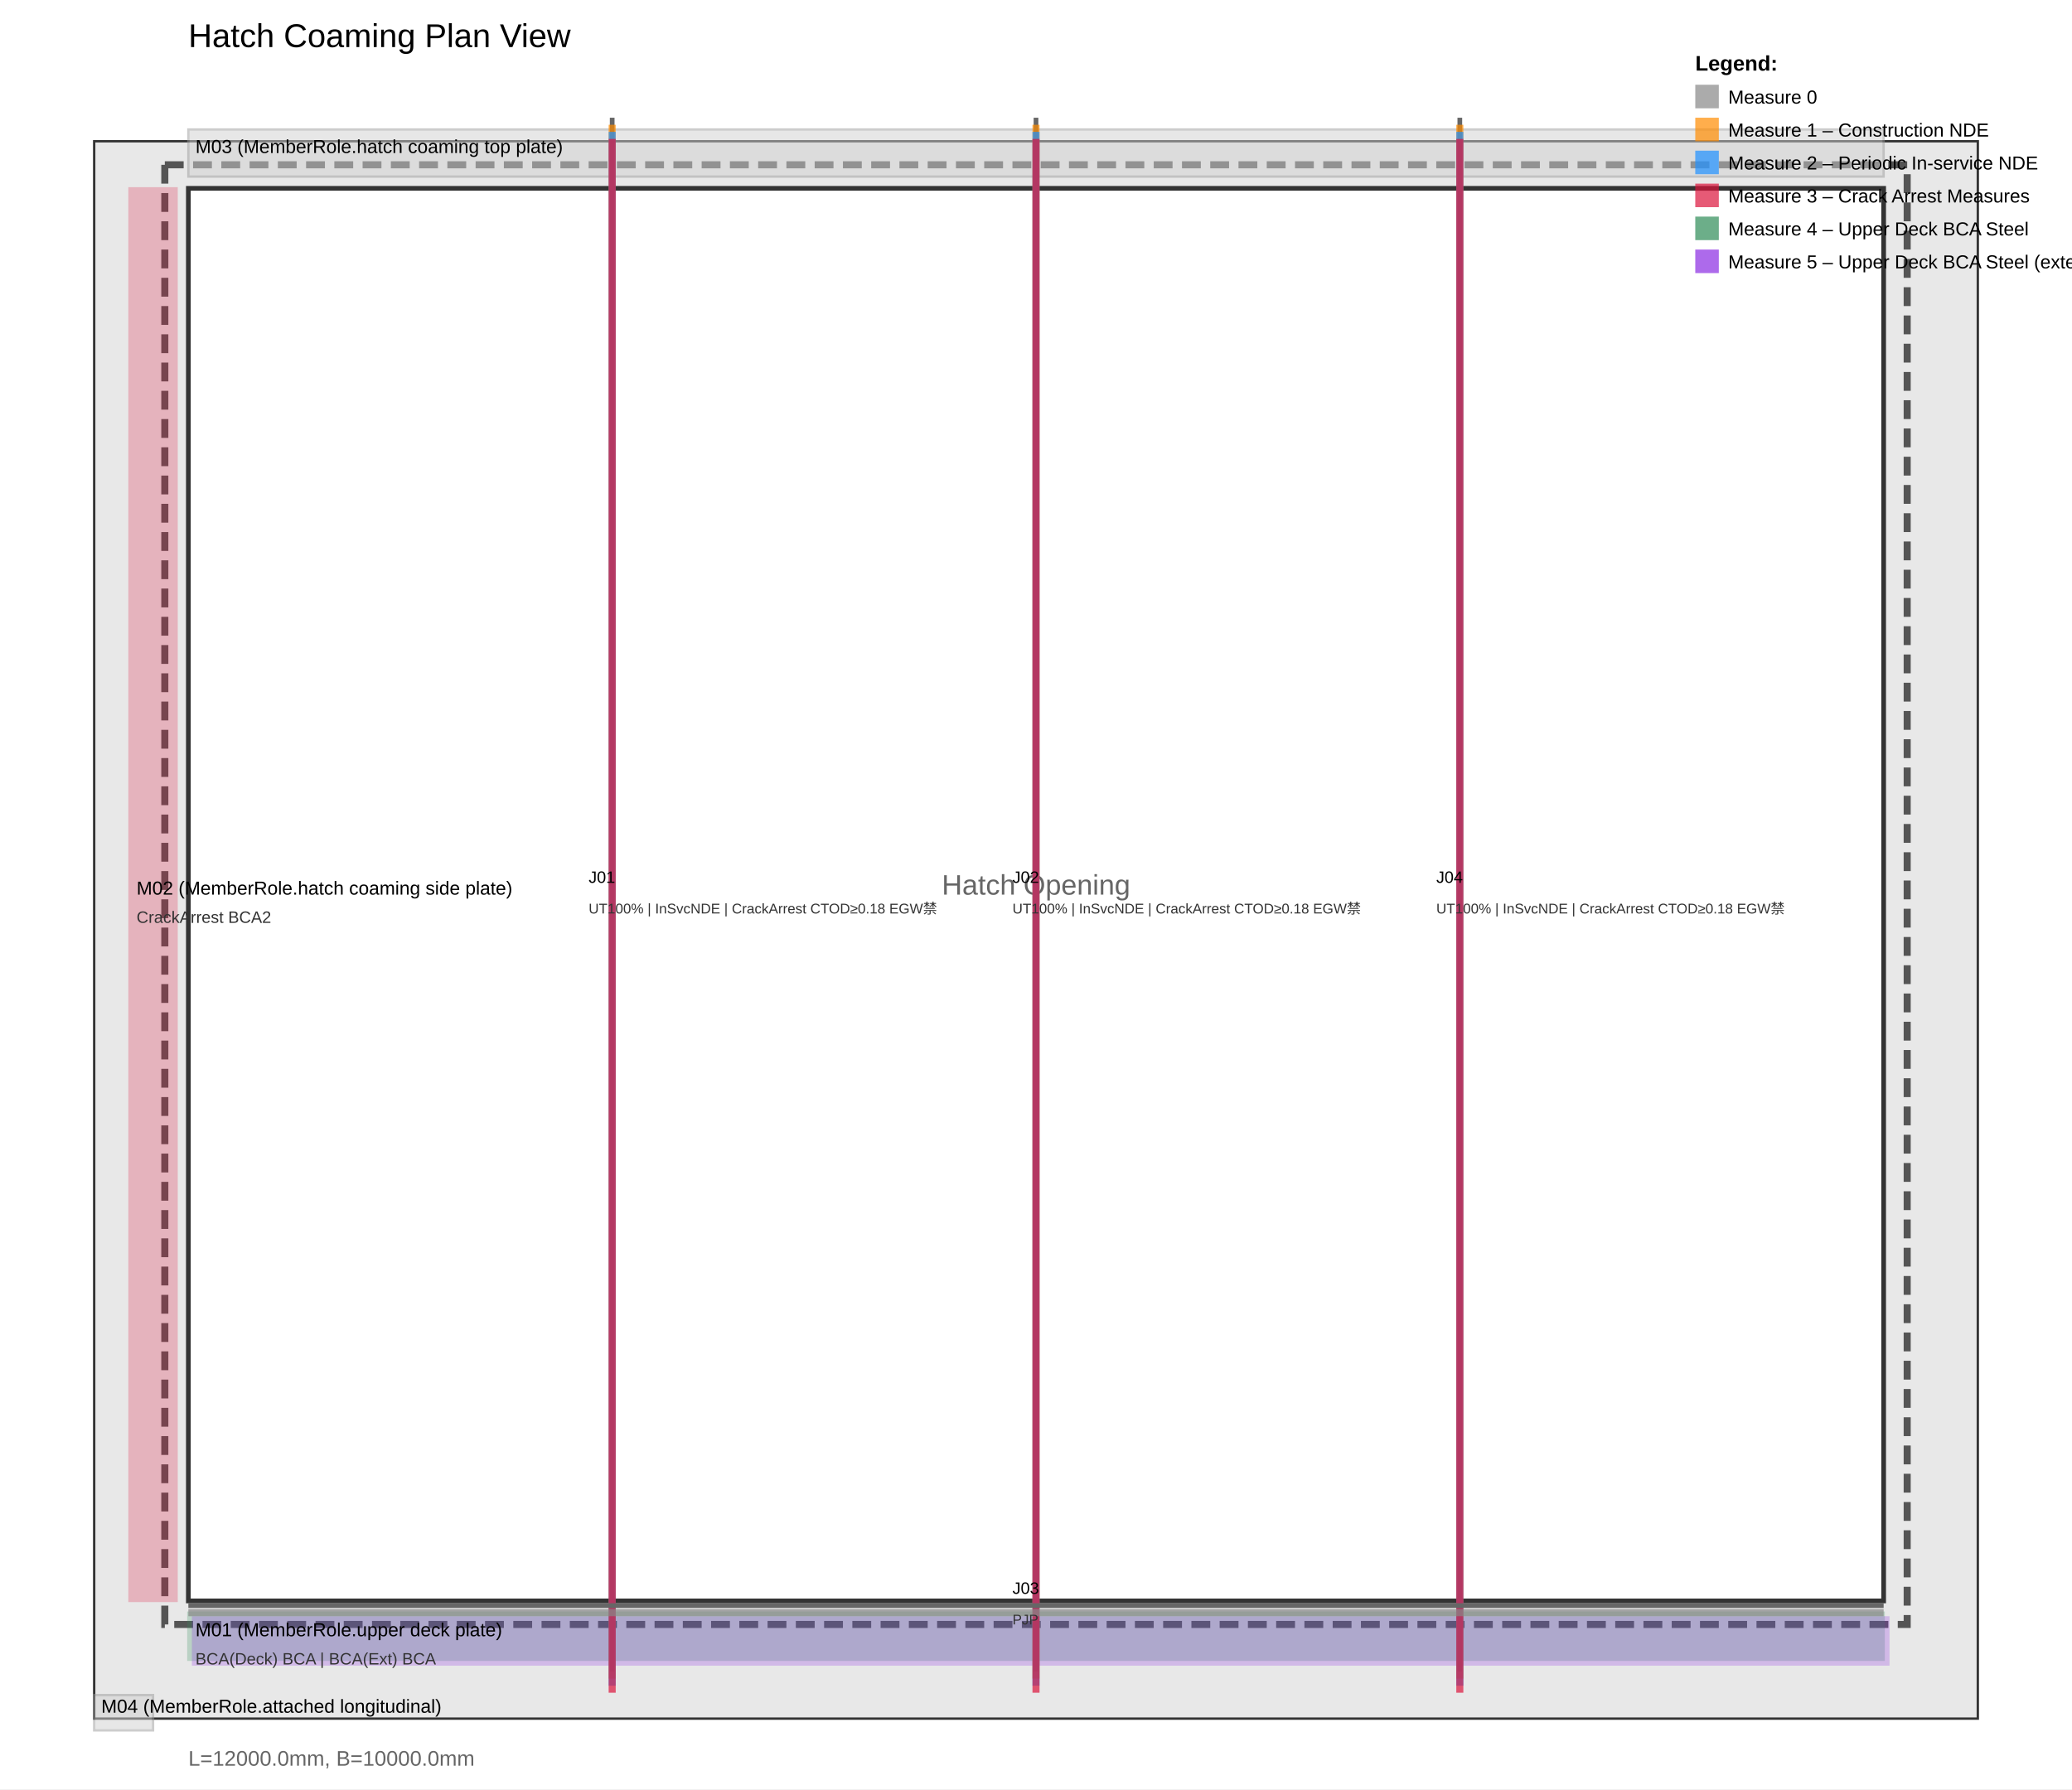
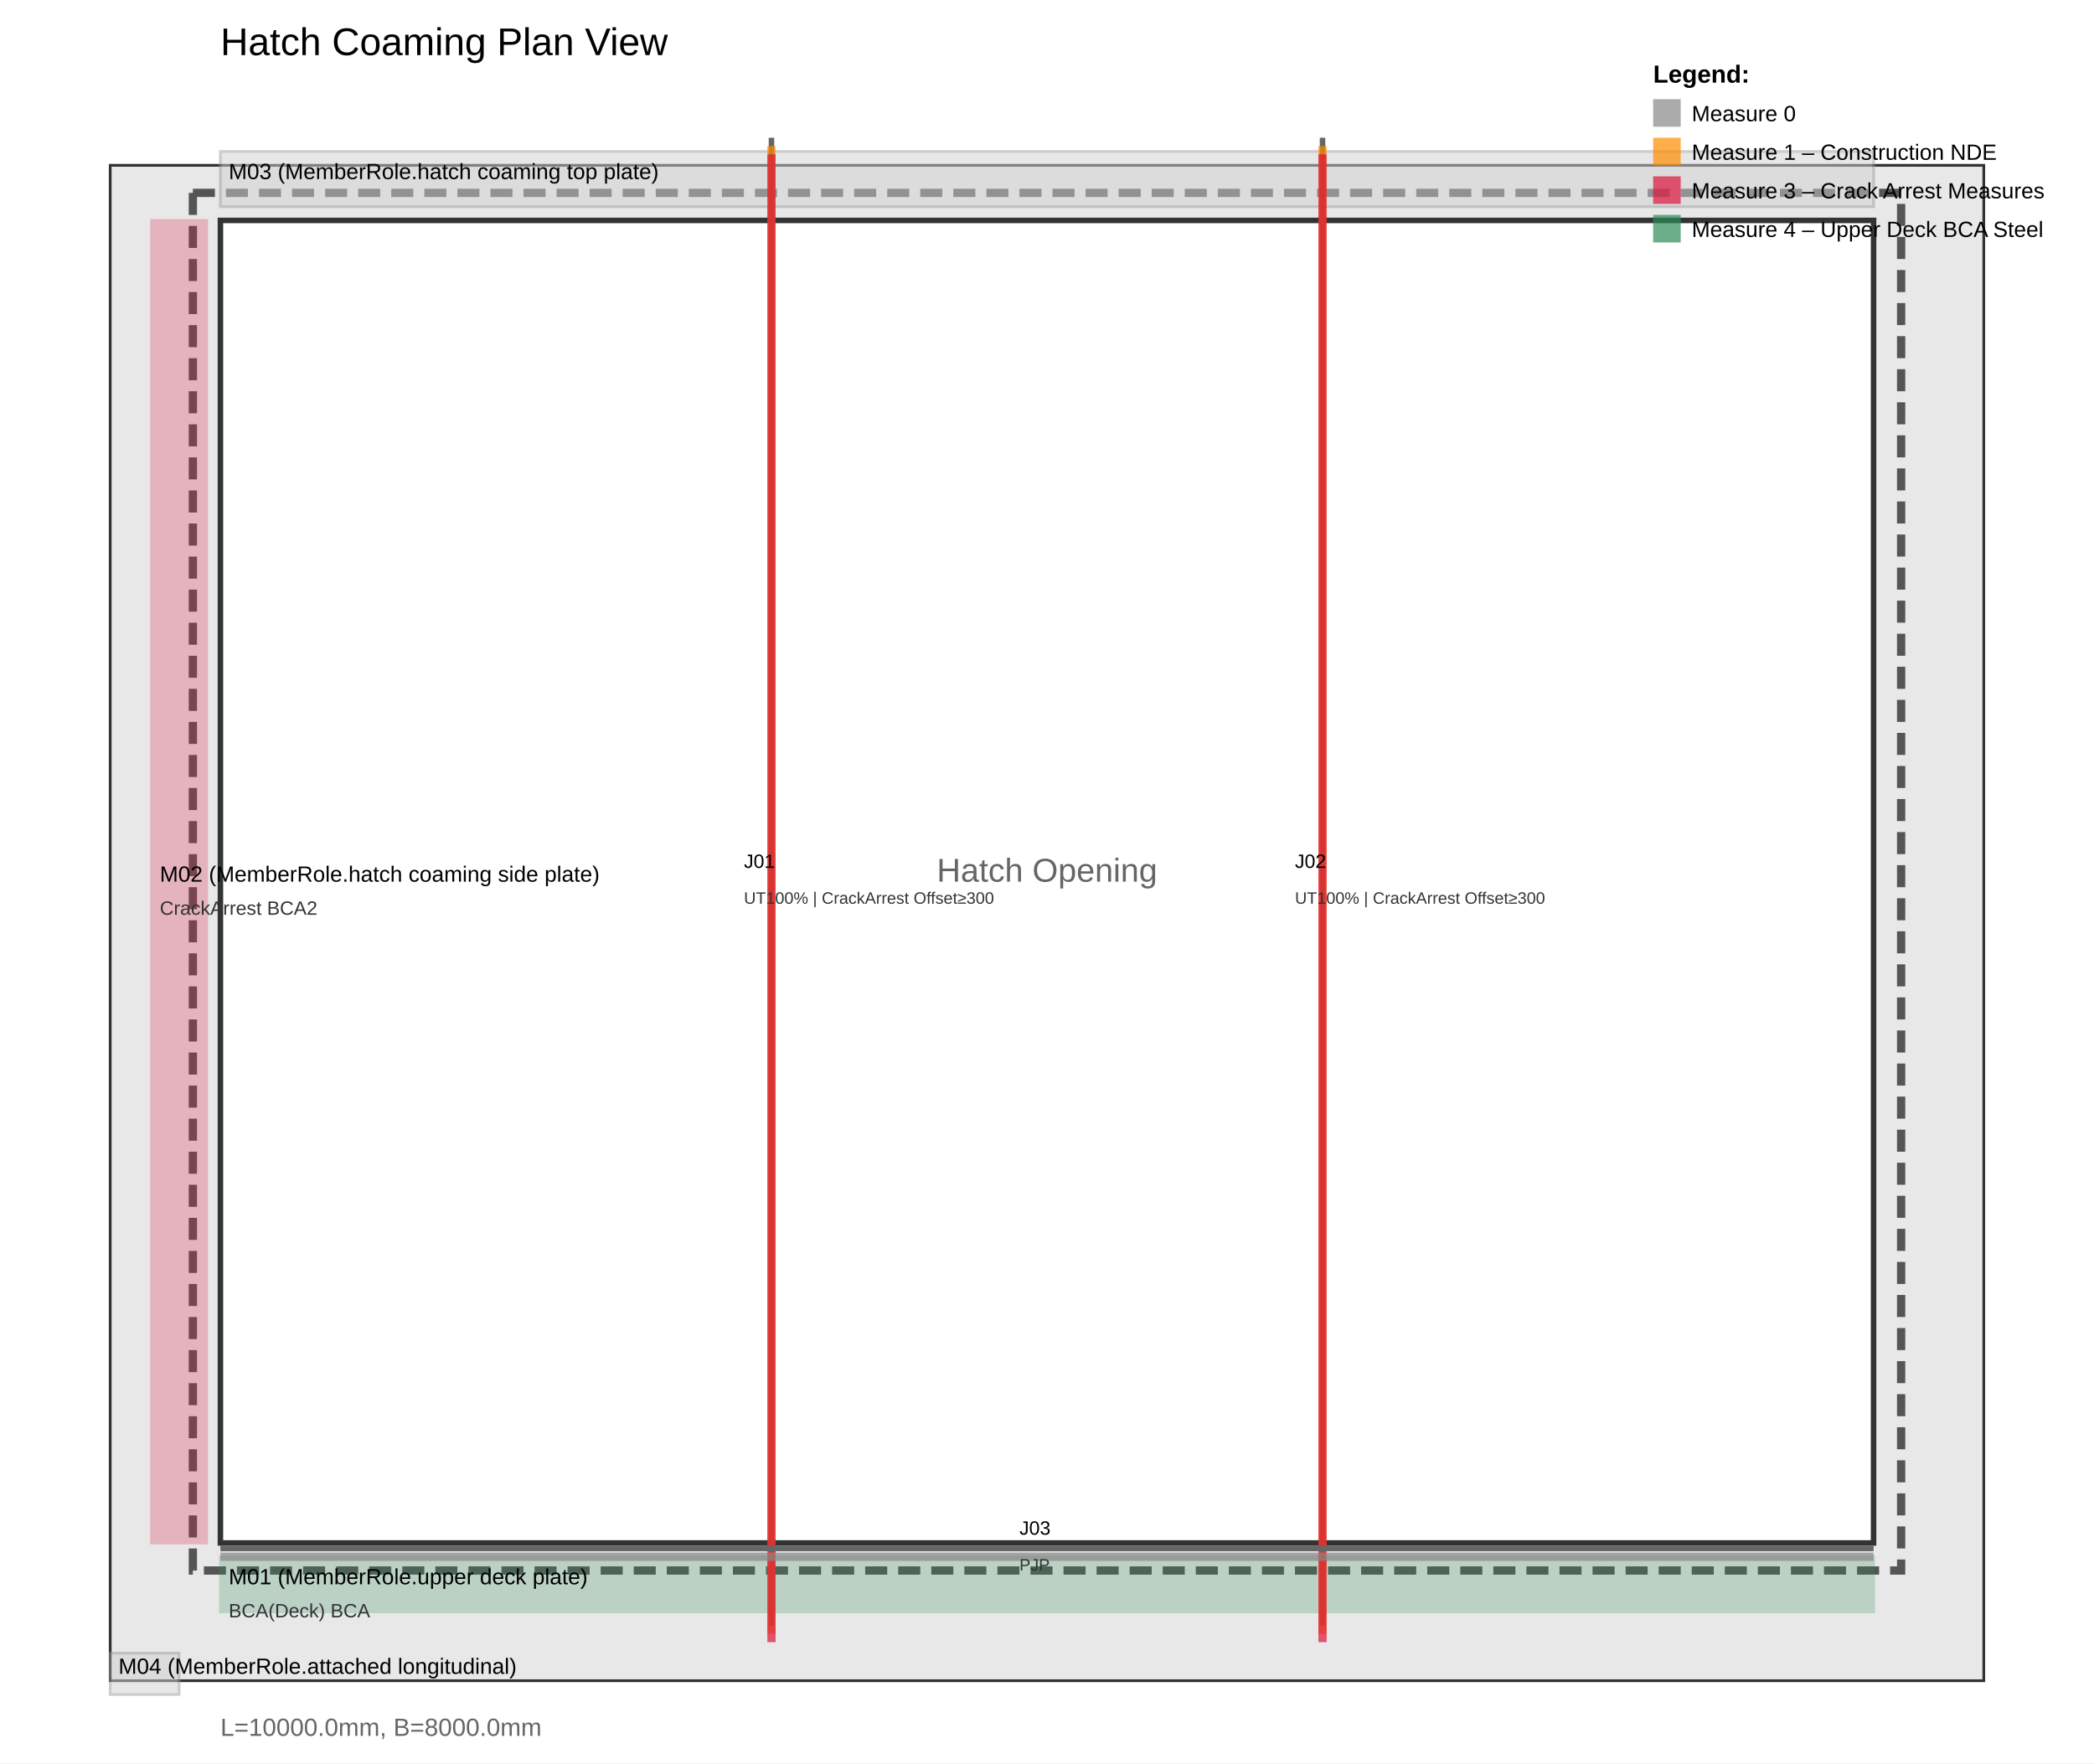
- <svg xmlns="http://www.w3.org/2000/svg" baseProfile="full" height="760.0px" version="1.1" viewBox="0,0,880.0,760.0" width="880.0px">
+ <svg xmlns="http://www.w3.org/2000/svg" baseProfile="full" height="640.0px" version="1.1" viewBox="0,0,760.0,640.0" width="760.0px">
  <defs />
-   <rect fill="white" height="760.0" width="880.0" x="0" y="0" />
+   <rect fill="white" height="640.0" width="760.0" x="0" y="0" />
  <text fill="black" font-family="Arial" font-size="14px" x="80" y="20">Hatch Coaming Plan View</text>
-   <rect fill="#E8E8E8" height="670.0" stroke="#333" stroke-width="1" width="800.0" x="40.0" y="60.0" />
-   <rect fill="white" height="600.0" stroke="#333" stroke-width="2" width="720.0" x="80" y="80" />
-   <text fill="#666" font-family="Arial" font-size="12px" x="400.0" y="380.0">Hatch Opening</text>
-   <rect fill="none" height="620.0" stroke="#555" stroke-dasharray="8,4" stroke-width="3" width="740.0" x="70" y="70" />
-   <rect fill="#2E8B57" height="20" opacity="0.25" stroke="#2E8B57" stroke-width="1" width="720.0" x="80" y="685.0" />
-   <rect fill="#8A2BE2" height="20" opacity="0.25" stroke="#8A2BE2" stroke-width="1" width="720.0" x="82" y="687.0" />
-   <text fill="black" font-family="Arial" font-size="8px" x="83" y="695.0">M01 (MemberRole.upper deck plate)</text>
-   <text fill="#333" font-family="Arial" font-size="7px" x="83" y="707.0">BCA(Deck) BCA | BCA(Ext) BCA</text>
-   <rect fill="#DC143C" height="600.0" opacity="0.25" stroke="#DC143C" stroke-width="1" width="20" x="55" y="80" />
-   <text fill="black" font-family="Arial" font-size="8px" x="58" y="380.0">M02 (MemberRole.hatch coaming side plate)</text>
-   <text fill="#333" font-family="Arial" font-size="7px" x="58" y="392.0">CrackArrest BCA2</text>
-   <rect fill="#D0D0D0" height="20" opacity="0.5" stroke="#999" stroke-width="1" width="720.0" x="80.0" y="55" />
+   <rect fill="#E8E8E8" height="550.0" stroke="#333" stroke-width="1" width="680.0" x="40.0" y="60.0" />
+   <rect fill="white" height="480.0" stroke="#333" stroke-width="2" width="600.0" x="80" y="80" />
+   <text fill="#666" font-family="Arial" font-size="12px" x="340.0" y="320.0">Hatch Opening</text>
+   <rect fill="none" height="500.0" stroke="#555" stroke-dasharray="8,4" stroke-width="3" width="620.0" x="70" y="70" />
+   <rect fill="#2E8B57" height="20" opacity="0.25" stroke="#2E8B57" stroke-width="1" width="600.0" x="80" y="565.0" />
+   <text fill="black" font-family="Arial" font-size="8px" x="83" y="575.0">M01 (MemberRole.upper deck plate)</text>
+   <text fill="#333" font-family="Arial" font-size="7px" x="83" y="587.0">BCA(Deck) BCA</text>
+   <rect fill="#DC143C" height="480.0" opacity="0.25" stroke="#DC143C" stroke-width="1" width="20" x="55" y="80" />
+   <text fill="black" font-family="Arial" font-size="8px" x="58" y="320.0">M02 (MemberRole.hatch coaming side plate)</text>
+   <text fill="#333" font-family="Arial" font-size="7px" x="58" y="332.0">CrackArrest BCA2</text>
+   <rect fill="#D0D0D0" height="20" opacity="0.5" stroke="#999" stroke-width="1" width="600.0" x="80.0" y="55" />
  <text fill="black" font-family="Arial" font-size="8px" x="83.0" y="65.0">M03 (MemberRole.hatch coaming top plate)</text>
-   <rect fill="#D0D0D0" height="15" opacity="0.5" stroke="#999" stroke-width="1" width="25" x="40.0" y="720.0" />
-   <text fill="black" font-family="Arial" font-size="8px" x="43.0" y="727.5">M04 (MemberRole.attached longitudinal)</text>
-   <line stroke="#666" stroke-width="2" x1="260.0" x2="260.0" y1="50" y2="710.0" />
-   <line opacity="0.7" stroke="#FF8C00" stroke-width="3" x1="260.0" x2="260.0" y1="53" y2="713.0" />
-   <line opacity="0.7" stroke="#1E90FF" stroke-width="3" x1="260.0" x2="260.0" y1="56" y2="716.0" />
-   <line opacity="0.7" stroke="#DC143C" stroke-width="3" x1="260.0" x2="260.0" y1="59" y2="719.0" />
-   <text fill="black" font-family="Arial" font-size="7px" x="250.0" y="375.0">J01</text>
-   <text fill="#333" font-family="Arial" font-size="6px" x="250.0" y="388.0">UT100% | InSvcNDE | CrackArrest CTOD≥0.18 EGW禁</text>
-   <line stroke="#666" stroke-width="2" x1="440.0" x2="440.0" y1="50" y2="710.0" />
-   <line opacity="0.7" stroke="#FF8C00" stroke-width="3" x1="440.0" x2="440.0" y1="53" y2="713.0" />
-   <line opacity="0.7" stroke="#1E90FF" stroke-width="3" x1="440.0" x2="440.0" y1="56" y2="716.0" />
-   <line opacity="0.7" stroke="#DC143C" stroke-width="3" x1="440.0" x2="440.0" y1="59" y2="719.0" />
-   <text fill="black" font-family="Arial" font-size="7px" x="430.0" y="375.0">J02</text>
-   <text fill="#333" font-family="Arial" font-size="6px" x="430.0" y="388.0">UT100% | InSvcNDE | CrackArrest CTOD≥0.18 EGW禁</text>
-   <line stroke="#666" stroke-width="2" x1="620.0" x2="620.0" y1="50" y2="710.0" />
-   <line opacity="0.7" stroke="#FF8C00" stroke-width="3" x1="620.0" x2="620.0" y1="53" y2="713.0" />
-   <line opacity="0.7" stroke="#1E90FF" stroke-width="3" x1="620.0" x2="620.0" y1="56" y2="716.0" />
-   <line opacity="0.7" stroke="#DC143C" stroke-width="3" x1="620.0" x2="620.0" y1="59" y2="719.0" />
-   <text fill="black" font-family="Arial" font-size="7px" x="610.0" y="375.0">J04</text>
-   <text fill="#333" font-family="Arial" font-size="6px" x="610.0" y="388.0">UT100% | InSvcNDE | CrackArrest CTOD≥0.18 EGW禁</text>
-   <line stroke="#666" stroke-width="2" x1="80" x2="800.0" y1="682.0" y2="682.0" />
-   <line opacity="0.7" stroke="#888888" stroke-width="3" x1="80" x2="800.0" y1="685.0" y2="685.0" />
-   <text fill="black" font-family="Arial" font-size="7px" x="430.0" y="677.0">J03</text>
-   <text fill="#333" font-family="Arial" font-size="6px" x="430.0" y="690.0">PJP</text>
-   <text fill="black" font-family="Arial" font-size="9px" font-weight="bold" x="720.0" y="30">Legend:</text>
-   <rect fill="#888" height="10" opacity="0.7" width="10" x="720.0" y="36" />
-   <text fill="black" font-family="Arial" font-size="8px" x="734.0" y="44">Measure 0</text>
-   <rect fill="#FF8C00" height="10" opacity="0.7" width="10" x="720.0" y="50" />
-   <text fill="black" font-family="Arial" font-size="8px" x="734.0" y="58">Measure 1 – Construction NDE</text>
-   <rect fill="#1E90FF" height="10" opacity="0.7" width="10" x="720.0" y="64" />
-   <text fill="black" font-family="Arial" font-size="8px" x="734.0" y="72">Measure 2 – Periodic In-service NDE</text>
-   <rect fill="#DC143C" height="10" opacity="0.7" width="10" x="720.0" y="78" />
-   <text fill="black" font-family="Arial" font-size="8px" x="734.0" y="86">Measure 3 – Crack Arrest Measures</text>
-   <rect fill="#2E8B57" height="10" opacity="0.7" width="10" x="720.0" y="92" />
-   <text fill="black" font-family="Arial" font-size="8px" x="734.0" y="100">Measure 4 – Upper Deck BCA Steel</text>
-   <rect fill="#8A2BE2" height="10" opacity="0.7" width="10" x="720.0" y="106" />
-   <text fill="black" font-family="Arial" font-size="8px" x="734.0" y="114">Measure 5 – Upper Deck BCA Steel (extended)</text>
-   <text fill="#666" font-family="Arial" font-size="9px" x="80" y="750.0">L=12000.0mm, B=10000.0mm</text>
+   <rect fill="#D0D0D0" height="15" opacity="0.5" stroke="#999" stroke-width="1" width="25" x="40.0" y="600.0" />
+   <text fill="black" font-family="Arial" font-size="8px" x="43.0" y="607.5">M04 (MemberRole.attached longitudinal)</text>
+   <line stroke="#666" stroke-width="2" x1="280.0" x2="280.0" y1="50" y2="590.0" />
+   <line opacity="0.7" stroke="#FF8C00" stroke-width="3" x1="280.0" x2="280.0" y1="53" y2="593.0" />
+   <line opacity="0.7" stroke="#DC143C" stroke-width="3" x1="280.0" x2="280.0" y1="56" y2="596.0" />
+   <text fill="black" font-family="Arial" font-size="7px" x="270.0" y="315.0">J01</text>
+   <text fill="#333" font-family="Arial" font-size="6px" x="270.0" y="328.0">UT100% | CrackArrest Offset≥300</text>
+   <line stroke="#666" stroke-width="2" x1="480.0" x2="480.0" y1="50" y2="590.0" />
+   <line opacity="0.7" stroke="#FF8C00" stroke-width="3" x1="480.0" x2="480.0" y1="53" y2="593.0" />
+   <line opacity="0.7" stroke="#DC143C" stroke-width="3" x1="480.0" x2="480.0" y1="56" y2="596.0" />
+   <text fill="black" font-family="Arial" font-size="7px" x="470.0" y="315.0">J02</text>
+   <text fill="#333" font-family="Arial" font-size="6px" x="470.0" y="328.0">UT100% | CrackArrest Offset≥300</text>
+   <line stroke="#666" stroke-width="2" x1="80" x2="680.0" y1="562.0" y2="562.0" />
+   <line opacity="0.7" stroke="#888888" stroke-width="3" x1="80" x2="680.0" y1="565.0" y2="565.0" />
+   <text fill="black" font-family="Arial" font-size="7px" x="370.0" y="557.0">J03</text>
+   <text fill="#333" font-family="Arial" font-size="6px" x="370.0" y="570.0">PJP</text>
+   <text fill="black" font-family="Arial" font-size="9px" font-weight="bold" x="600.0" y="30">Legend:</text>
+   <rect fill="#888" height="10" opacity="0.7" width="10" x="600.0" y="36" />
+   <text fill="black" font-family="Arial" font-size="8px" x="614.0" y="44">Measure 0</text>
+   <rect fill="#FF8C00" height="10" opacity="0.7" width="10" x="600.0" y="50" />
+   <text fill="black" font-family="Arial" font-size="8px" x="614.0" y="58">Measure 1 – Construction NDE</text>
+   <rect fill="#DC143C" height="10" opacity="0.7" width="10" x="600.0" y="64" />
+   <text fill="black" font-family="Arial" font-size="8px" x="614.0" y="72">Measure 3 – Crack Arrest Measures</text>
+   <rect fill="#2E8B57" height="10" opacity="0.7" width="10" x="600.0" y="78" />
+   <text fill="black" font-family="Arial" font-size="8px" x="614.0" y="86">Measure 4 – Upper Deck BCA Steel</text>
+   <text fill="#666" font-family="Arial" font-size="9px" x="80" y="630.0">L=10000.0mm, B=8000.0mm</text>
</svg>
